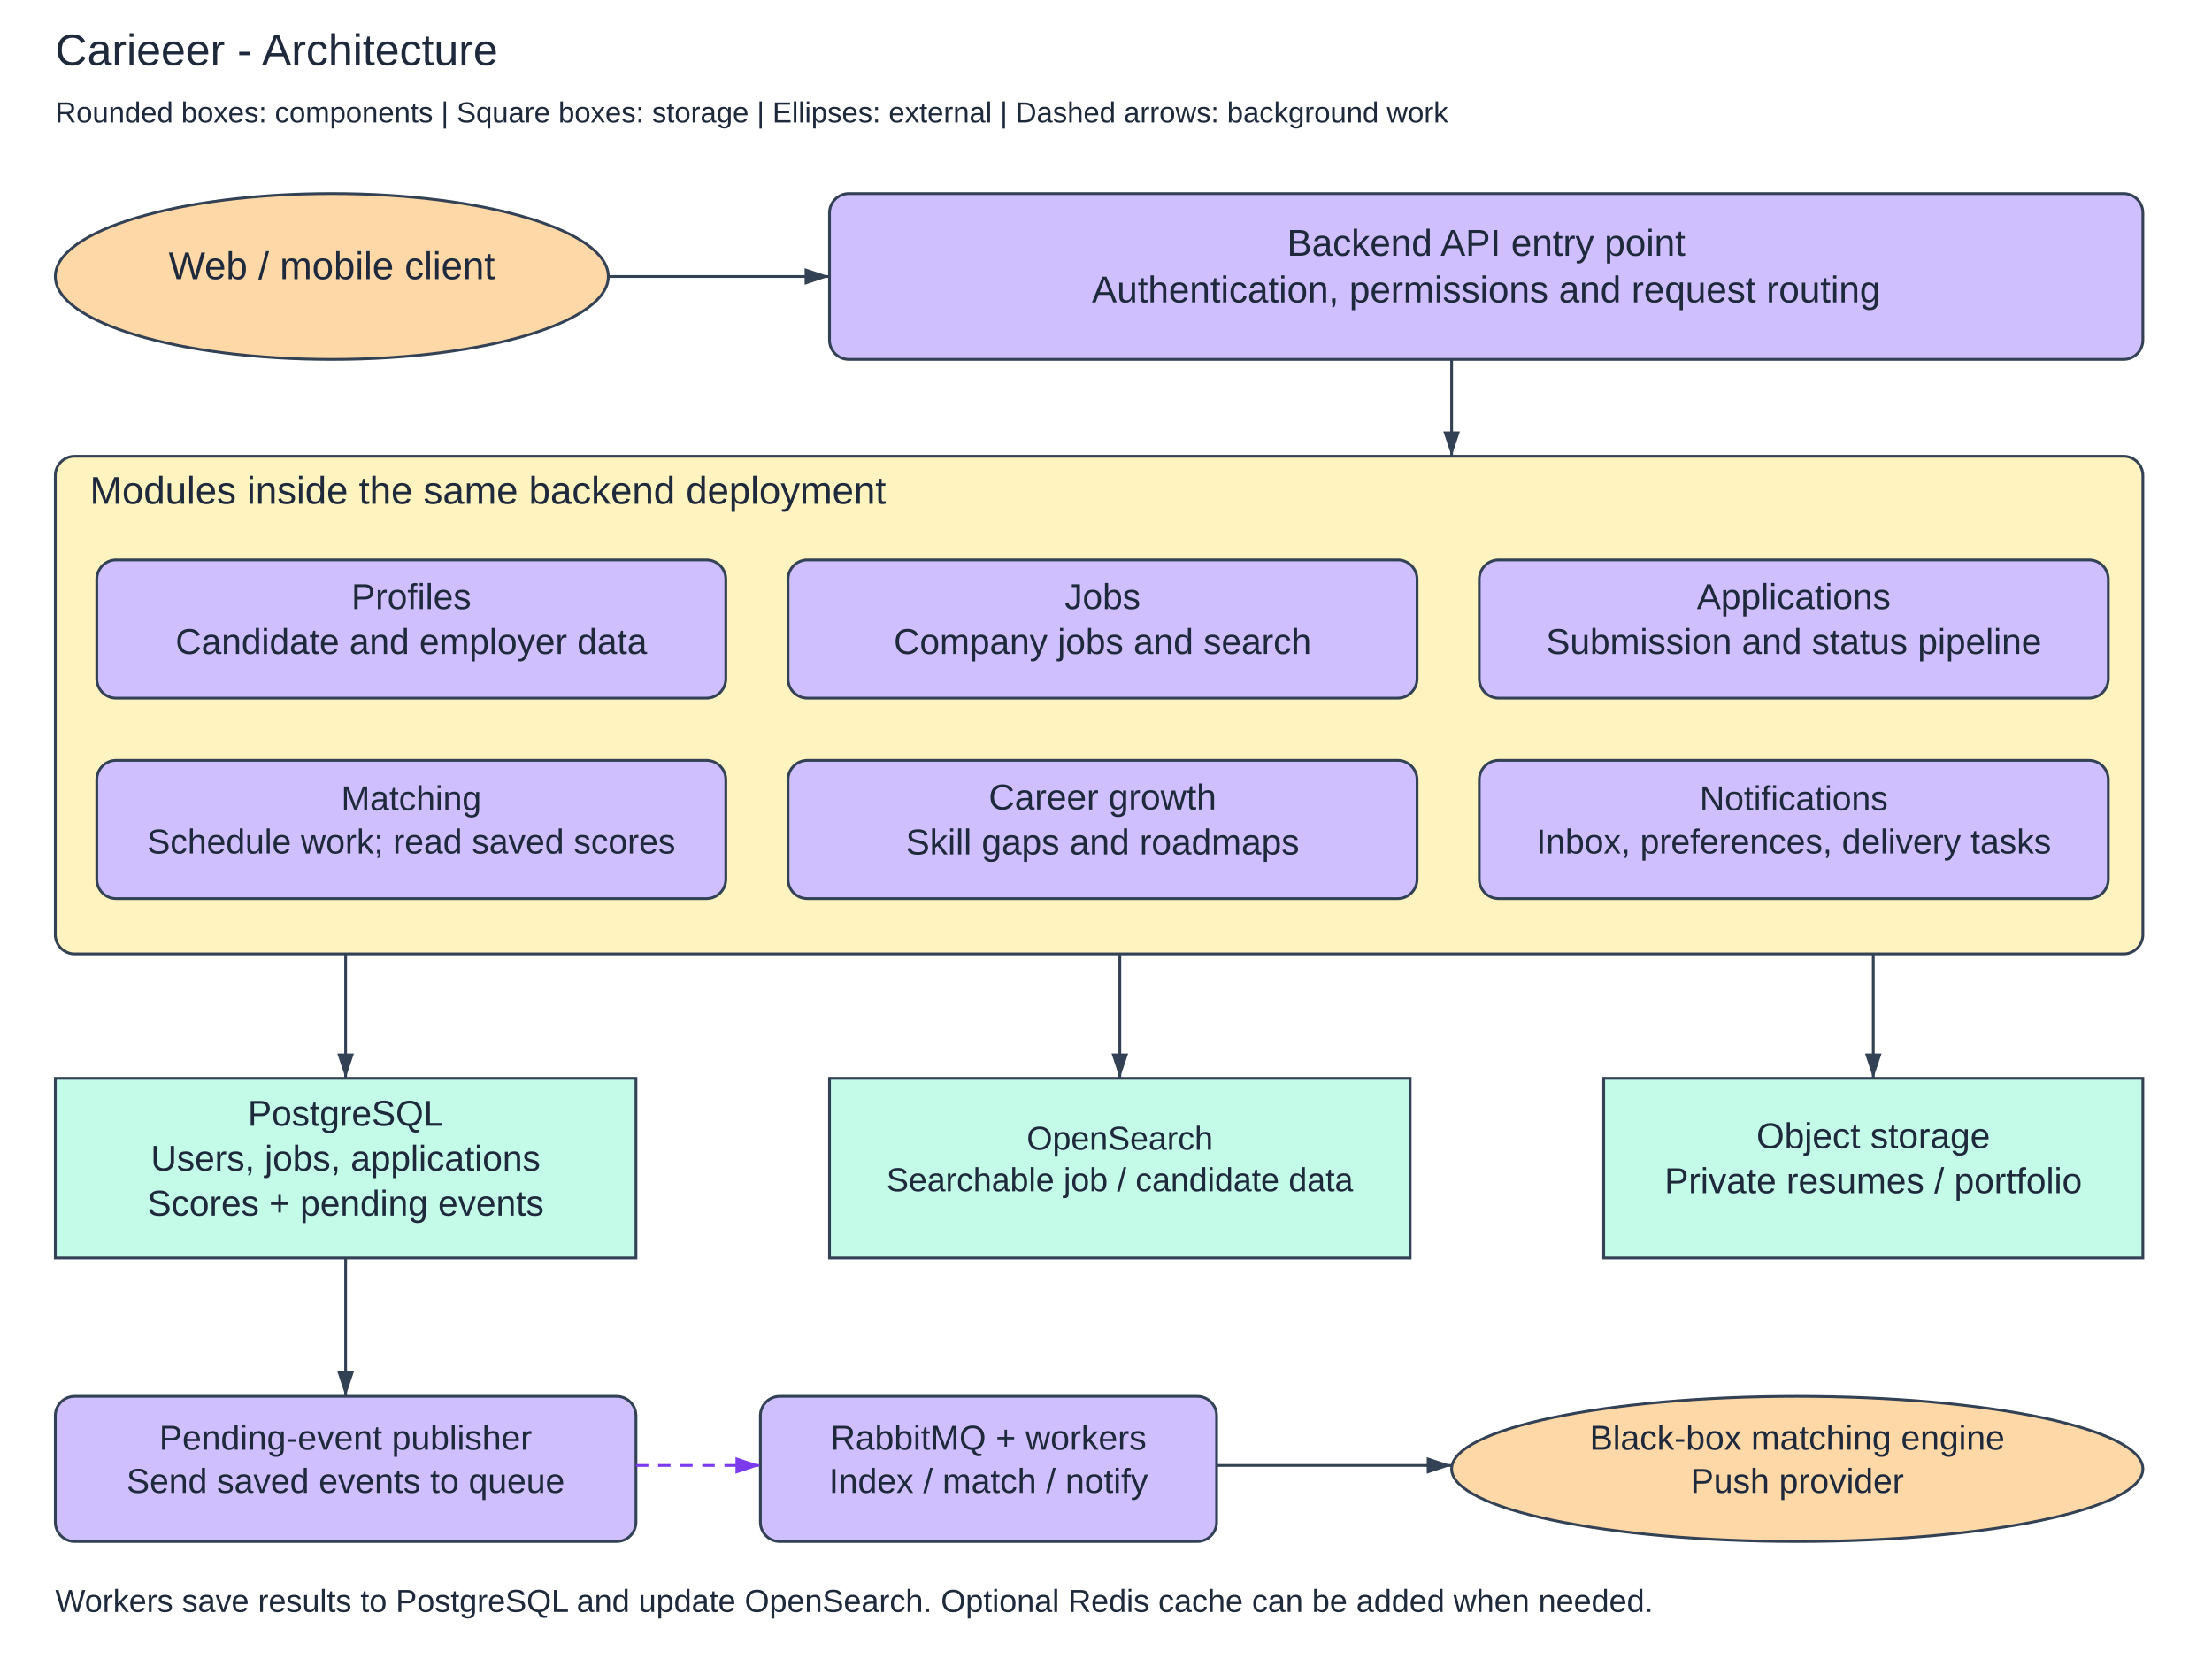
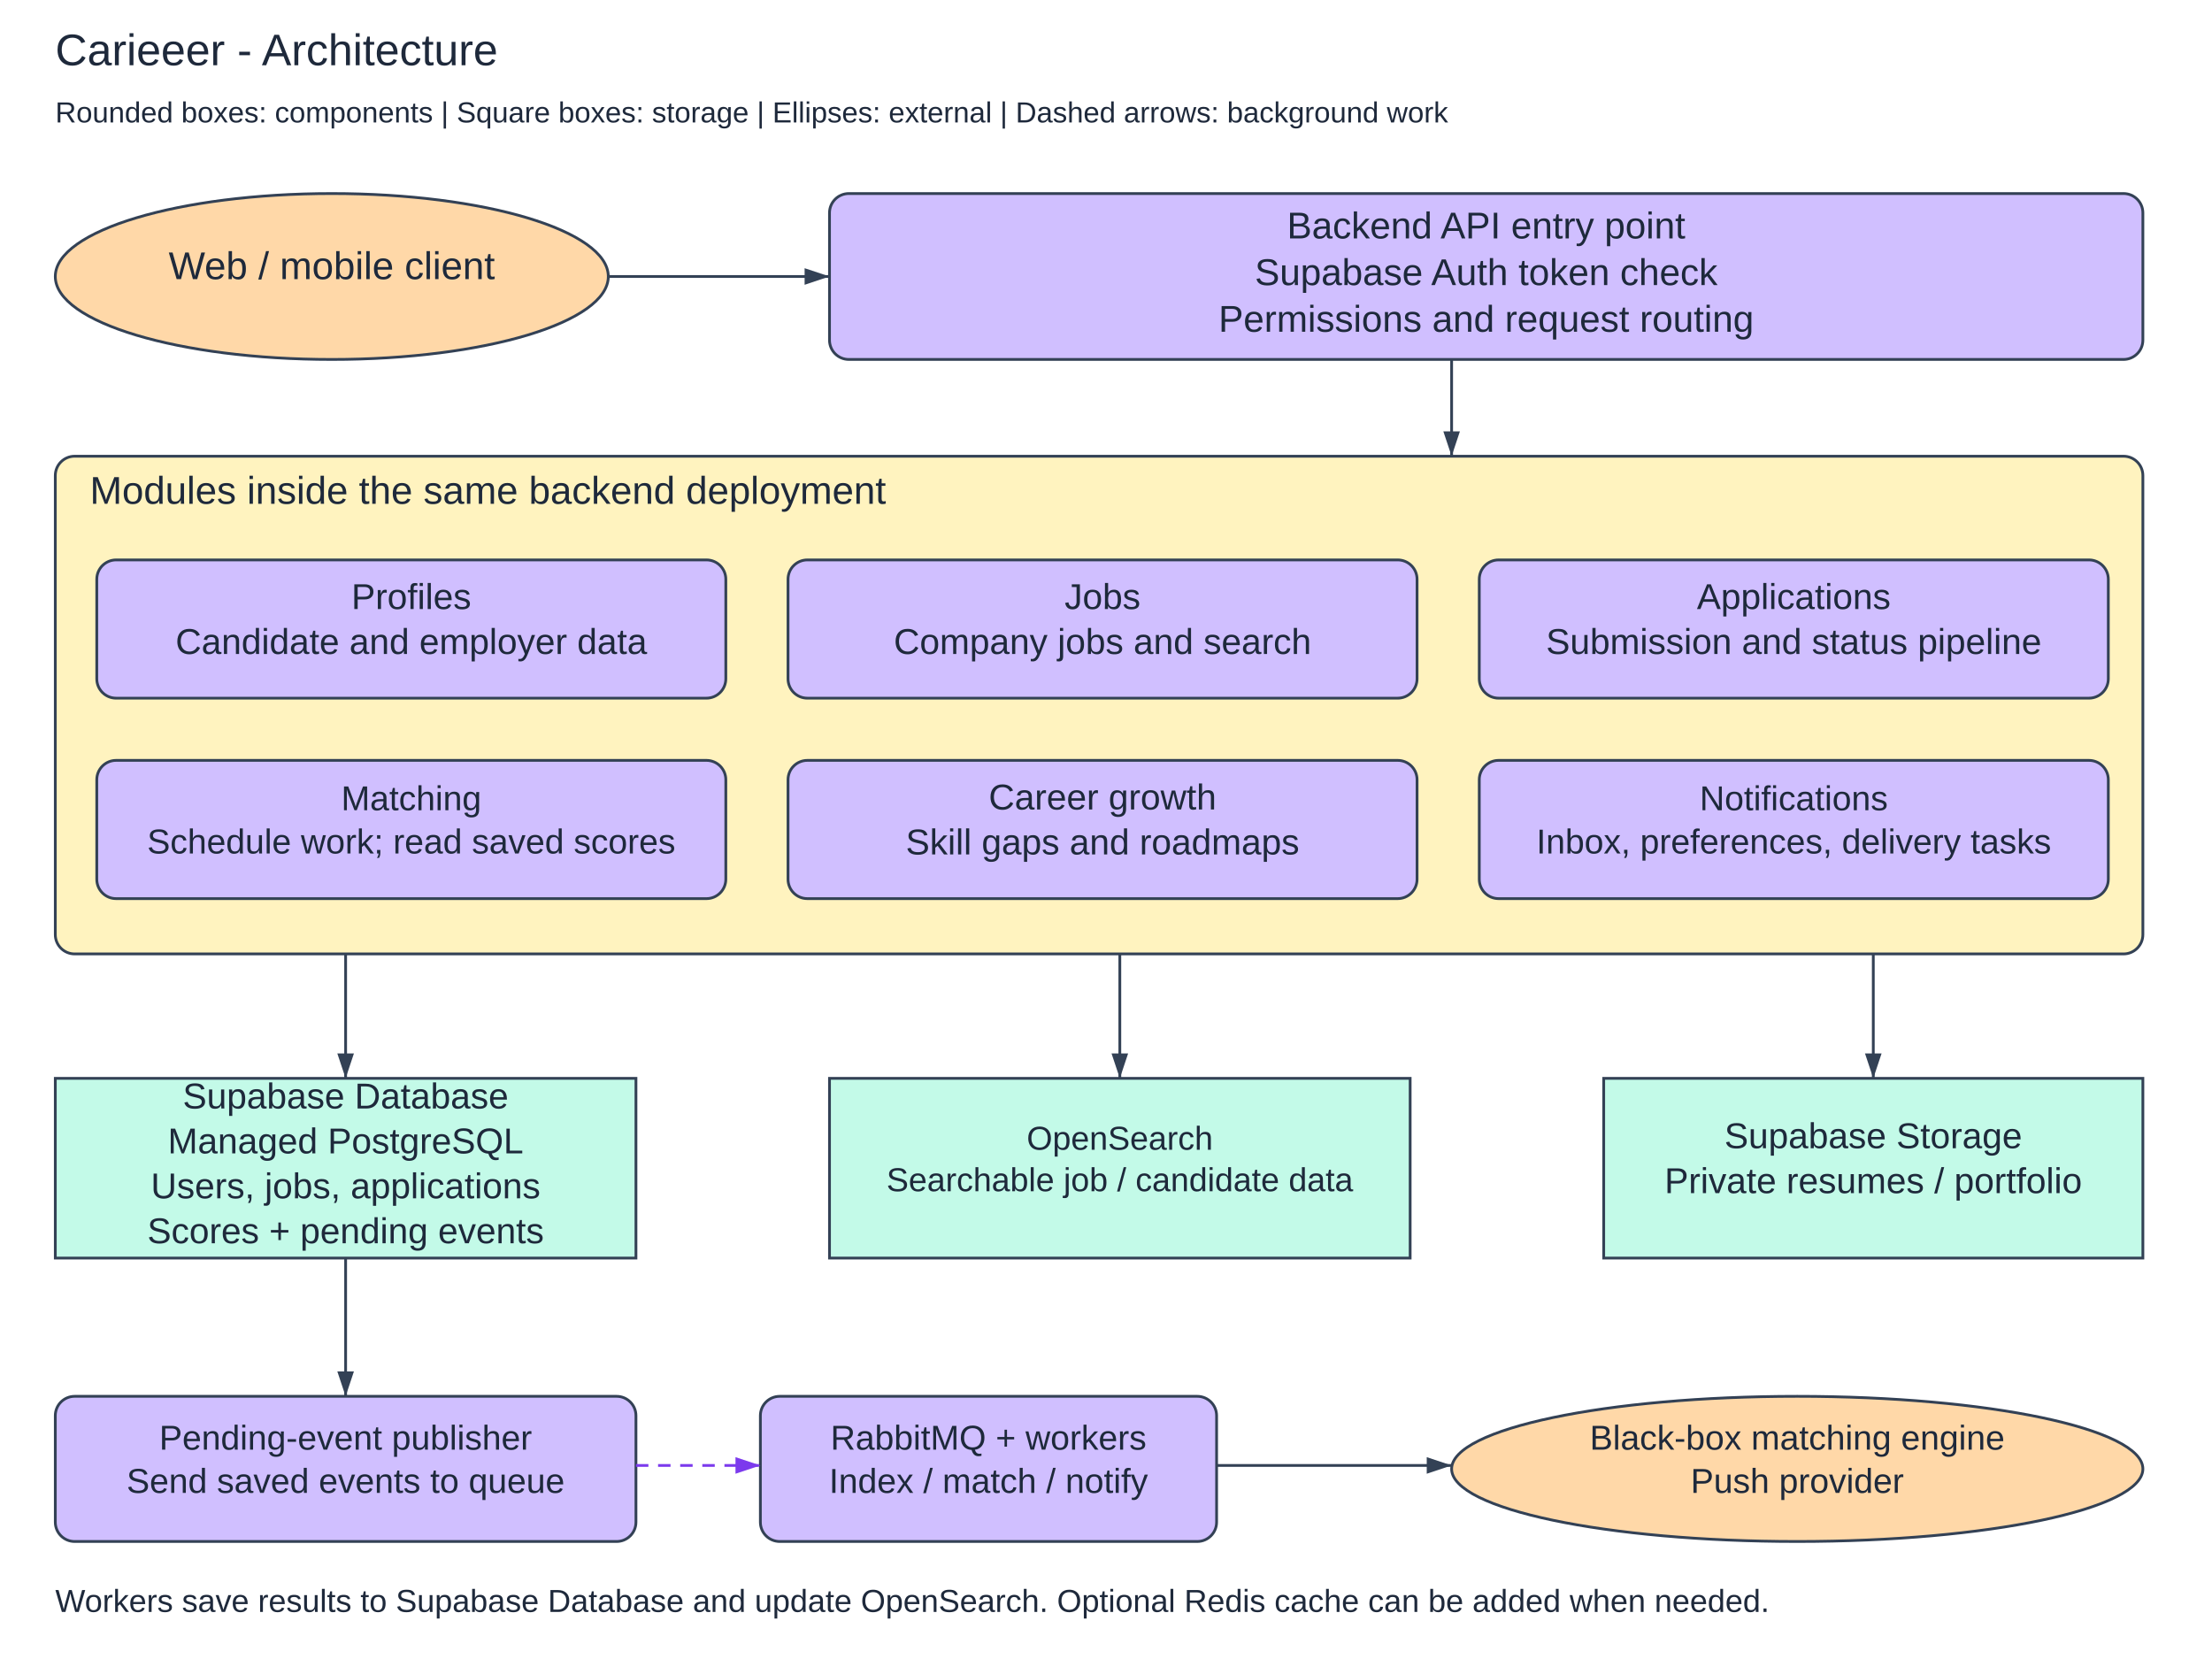
<svg xmlns="http://www.w3.org/2000/svg" width="1600" height="1200" viewBox="0 0 1600 1200" role="img">
  <defs>
    <marker id="sync" markerWidth="10" markerHeight="10" refX="9" refY="3" orient="auto" markerUnits="strokeWidth">
      <path d="M0,0 L0,6 L9,3 z" fill="#334155" />
    </marker>
    <marker id="async" markerWidth="10" markerHeight="10" refX="9" refY="3" orient="auto" markerUnits="strokeWidth">
      <path d="M0,0 L0,6 L9,3 z" fill="#7c3aed" />
    </marker>
  </defs>
  <rect width="1600" height="1200" fill="white" />
  <text x="40" y="25" dominant-baseline="hanging" text-anchor="start" font-family="Arial, sans-serif" font-size="32" fill="#1e293b">Carieeer - Architecture</text>
  <text x="40" y="74" dominant-baseline="hanging" text-anchor="start" font-family="Arial, sans-serif" font-size="21" fill="#1e293b">Rounded boxes: components | Square boxes: storage | Ellipses: external | Dashed arrows: background work</text>
  <ellipse cx="240" cy="200" rx="200" ry="60" fill="#ffd8a8" stroke="#334155" stroke-width="2" />
  <text x="240" y="182.5" dominant-baseline="hanging" text-anchor="middle" font-family="Arial, sans-serif" font-size="28" fill="#1e293b">Web / mobile client</text>
  <rect x="600" y="140" width="950" height="120" rx="14" fill="#d0bfff" stroke="#334155" stroke-width="2" />
-   <text x="1075" y="166.25" dominant-baseline="hanging" text-anchor="middle" font-family="Arial, sans-serif" font-size="27" fill="#1e293b">Backend API entry point</text>
-   <text x="1075" y="200" dominant-baseline="hanging" text-anchor="middle" font-family="Arial, sans-serif" font-size="27" fill="#1e293b">Authentication, permissions and request routing</text>
+   <text x="1075" y="153.75" dominant-baseline="hanging" text-anchor="middle" font-family="Arial, sans-serif" font-size="27" fill="#1e293b">Backend API entry point</text>
+   <text x="1075" y="187.5" dominant-baseline="hanging" text-anchor="middle" font-family="Arial, sans-serif" font-size="27" fill="#1e293b">Supabase Auth token check</text>
+   <text x="1075" y="221.25" dominant-baseline="hanging" text-anchor="middle" font-family="Arial, sans-serif" font-size="27" fill="#1e293b">Permissions and request routing</text>
  <polyline points="440,200 600,200" fill="none" stroke="#334155" stroke-width="2" marker-end="url(#sync)" />
  <rect x="40" y="330" width="1510" height="360" rx="14" fill="#fff3bf" stroke="#334155" stroke-width="2" />
  <text x="65" y="345" dominant-baseline="hanging" text-anchor="start" font-family="Arial, sans-serif" font-size="28" fill="#1e293b">Modules inside the same backend deployment</text>
  <rect x="70" y="405" width="455" height="100" rx="14" fill="#d0bfff" stroke="#334155" stroke-width="2" />
  <text x="297.5" y="422.5" dominant-baseline="hanging" text-anchor="middle" font-family="Arial, sans-serif" font-size="26" fill="#1e293b">Profiles</text>
  <text x="297.5" y="455" dominant-baseline="hanging" text-anchor="middle" font-family="Arial, sans-serif" font-size="26" fill="#1e293b">Candidate and employer data</text>
  <rect x="570" y="405" width="455" height="100" rx="14" fill="#d0bfff" stroke="#334155" stroke-width="2" />
  <text x="797.5" y="422.5" dominant-baseline="hanging" text-anchor="middle" font-family="Arial, sans-serif" font-size="26" fill="#1e293b">Jobs</text>
  <text x="797.5" y="455" dominant-baseline="hanging" text-anchor="middle" font-family="Arial, sans-serif" font-size="26" fill="#1e293b">Company jobs and search</text>
  <rect x="1070" y="405" width="455" height="100" rx="14" fill="#d0bfff" stroke="#334155" stroke-width="2" />
  <text x="1297.5" y="422.5" dominant-baseline="hanging" text-anchor="middle" font-family="Arial, sans-serif" font-size="26" fill="#1e293b">Applications</text>
  <text x="1297.5" y="455" dominant-baseline="hanging" text-anchor="middle" font-family="Arial, sans-serif" font-size="26" fill="#1e293b">Submission and status pipeline</text>
  <rect x="70" y="550" width="455" height="100" rx="14" fill="#d0bfff" stroke="#334155" stroke-width="2" />
  <text x="297.5" y="568.75" dominant-baseline="hanging" text-anchor="middle" font-family="Arial, sans-serif" font-size="25" fill="#1e293b">Matching</text>
  <text x="297.5" y="600" dominant-baseline="hanging" text-anchor="middle" font-family="Arial, sans-serif" font-size="25" fill="#1e293b">Schedule work; read saved scores</text>
  <rect x="570" y="550" width="455" height="100" rx="14" fill="#d0bfff" stroke="#334155" stroke-width="2" />
  <text x="797.5" y="567.5" dominant-baseline="hanging" text-anchor="middle" font-family="Arial, sans-serif" font-size="26" fill="#1e293b">Career growth</text>
  <text x="797.5" y="600" dominant-baseline="hanging" text-anchor="middle" font-family="Arial, sans-serif" font-size="26" fill="#1e293b">Skill gaps and roadmaps</text>
  <rect x="1070" y="550" width="455" height="100" rx="14" fill="#d0bfff" stroke="#334155" stroke-width="2" />
  <text x="1297.5" y="568.75" dominant-baseline="hanging" text-anchor="middle" font-family="Arial, sans-serif" font-size="25" fill="#1e293b">Notifications</text>
  <text x="1297.5" y="600" dominant-baseline="hanging" text-anchor="middle" font-family="Arial, sans-serif" font-size="25" fill="#1e293b">Inbox, preferences, delivery tasks</text>
  <polyline points="1050,260 1050,330" fill="none" stroke="#334155" stroke-width="2" marker-end="url(#sync)" />
  <rect x="40" y="780" width="420" height="130" rx="0" fill="#c3fae8" stroke="#334155" stroke-width="2" />
-   <text x="250" y="796.25" dominant-baseline="hanging" text-anchor="middle" font-family="Arial, sans-serif" font-size="26" fill="#1e293b">PostgreSQL</text>
-   <text x="250" y="828.75" dominant-baseline="hanging" text-anchor="middle" font-family="Arial, sans-serif" font-size="26" fill="#1e293b">Users, jobs, applications</text>
-   <text x="250" y="861.25" dominant-baseline="hanging" text-anchor="middle" font-family="Arial, sans-serif" font-size="26" fill="#1e293b">Scores + pending events</text>
+   <text x="250" y="783.75" dominant-baseline="hanging" text-anchor="middle" font-family="Arial, sans-serif" font-size="26" fill="#1e293b">Supabase Database</text>
+   <text x="250" y="816.25" dominant-baseline="hanging" text-anchor="middle" font-family="Arial, sans-serif" font-size="26" fill="#1e293b">Managed PostgreSQL</text>
+   <text x="250" y="848.75" dominant-baseline="hanging" text-anchor="middle" font-family="Arial, sans-serif" font-size="26" fill="#1e293b">Users, jobs, applications</text>
+   <text x="250" y="881.25" dominant-baseline="hanging" text-anchor="middle" font-family="Arial, sans-serif" font-size="26" fill="#1e293b">Scores + pending events</text>
  <rect x="600" y="780" width="420" height="130" rx="0" fill="#c3fae8" stroke="#334155" stroke-width="2" />
  <text x="810" y="815" dominant-baseline="hanging" text-anchor="middle" font-family="Arial, sans-serif" font-size="24" fill="#1e293b">OpenSearch</text>
  <text x="810" y="845" dominant-baseline="hanging" text-anchor="middle" font-family="Arial, sans-serif" font-size="24" fill="#1e293b">Searchable job / candidate data</text>
  <rect x="1160" y="780" width="390" height="130" rx="0" fill="#c3fae8" stroke="#334155" stroke-width="2" />
-   <text x="1355" y="812.5" dominant-baseline="hanging" text-anchor="middle" font-family="Arial, sans-serif" font-size="26" fill="#1e293b">Object storage</text>
+   <text x="1355" y="812.5" dominant-baseline="hanging" text-anchor="middle" font-family="Arial, sans-serif" font-size="26" fill="#1e293b">Supabase Storage</text>
  <text x="1355" y="845" dominant-baseline="hanging" text-anchor="middle" font-family="Arial, sans-serif" font-size="26" fill="#1e293b">Private resumes / portfolio</text>
  <polyline points="250,690 250,780" fill="none" stroke="#334155" stroke-width="2" marker-end="url(#sync)" />
  <polyline points="810,690 810,780" fill="none" stroke="#334155" stroke-width="2" marker-end="url(#sync)" />
  <polyline points="1355,690 1355,780" fill="none" stroke="#334155" stroke-width="2" marker-end="url(#sync)" />
  <rect x="40" y="1010" width="420" height="105" rx="14" fill="#d0bfff" stroke="#334155" stroke-width="2" />
  <text x="250" y="1031.25" dominant-baseline="hanging" text-anchor="middle" font-family="Arial, sans-serif" font-size="25" fill="#1e293b">Pending-event publisher</text>
  <text x="250" y="1062.5" dominant-baseline="hanging" text-anchor="middle" font-family="Arial, sans-serif" font-size="25" fill="#1e293b">Send saved events to queue</text>
  <polyline points="250,910 250,1010" fill="none" stroke="#334155" stroke-width="2" marker-end="url(#sync)" />
  <rect x="550" y="1010" width="330" height="105" rx="14" fill="#d0bfff" stroke="#334155" stroke-width="2" />
  <text x="715" y="1031.25" dominant-baseline="hanging" text-anchor="middle" font-family="Arial, sans-serif" font-size="25" fill="#1e293b">RabbitMQ + workers</text>
  <text x="715" y="1062.5" dominant-baseline="hanging" text-anchor="middle" font-family="Arial, sans-serif" font-size="25" fill="#1e293b">Index / match / notify</text>
  <polyline points="460,1060 550,1060" fill="none" stroke="#7c3aed" stroke-width="2" stroke-dasharray="9 7" marker-end="url(#async)" />
  <ellipse cx="1300" cy="1062.5" rx="250" ry="52.5" fill="#ffd8a8" stroke="#334155" stroke-width="2" />
  <text x="1300" y="1031.25" dominant-baseline="hanging" text-anchor="middle" font-family="Arial, sans-serif" font-size="25" fill="#1e293b">Black-box matching engine</text>
  <text x="1300" y="1062.5" dominant-baseline="hanging" text-anchor="middle" font-family="Arial, sans-serif" font-size="25" fill="#1e293b">Push provider</text>
  <polyline points="880,1060 1050,1060" fill="none" stroke="#334155" stroke-width="2" marker-end="url(#sync)" />
-   <text x="40" y="1150" dominant-baseline="hanging" text-anchor="start" font-family="Arial, sans-serif" font-size="23" fill="#1e293b">Workers save results to PostgreSQL and update OpenSearch. Optional Redis cache can be added when needed.</text>
+   <text x="40" y="1150" dominant-baseline="hanging" text-anchor="start" font-family="Arial, sans-serif" font-size="23" fill="#1e293b">Workers save results to Supabase Database and update OpenSearch. Optional Redis cache can be added when needed.</text>
</svg>
